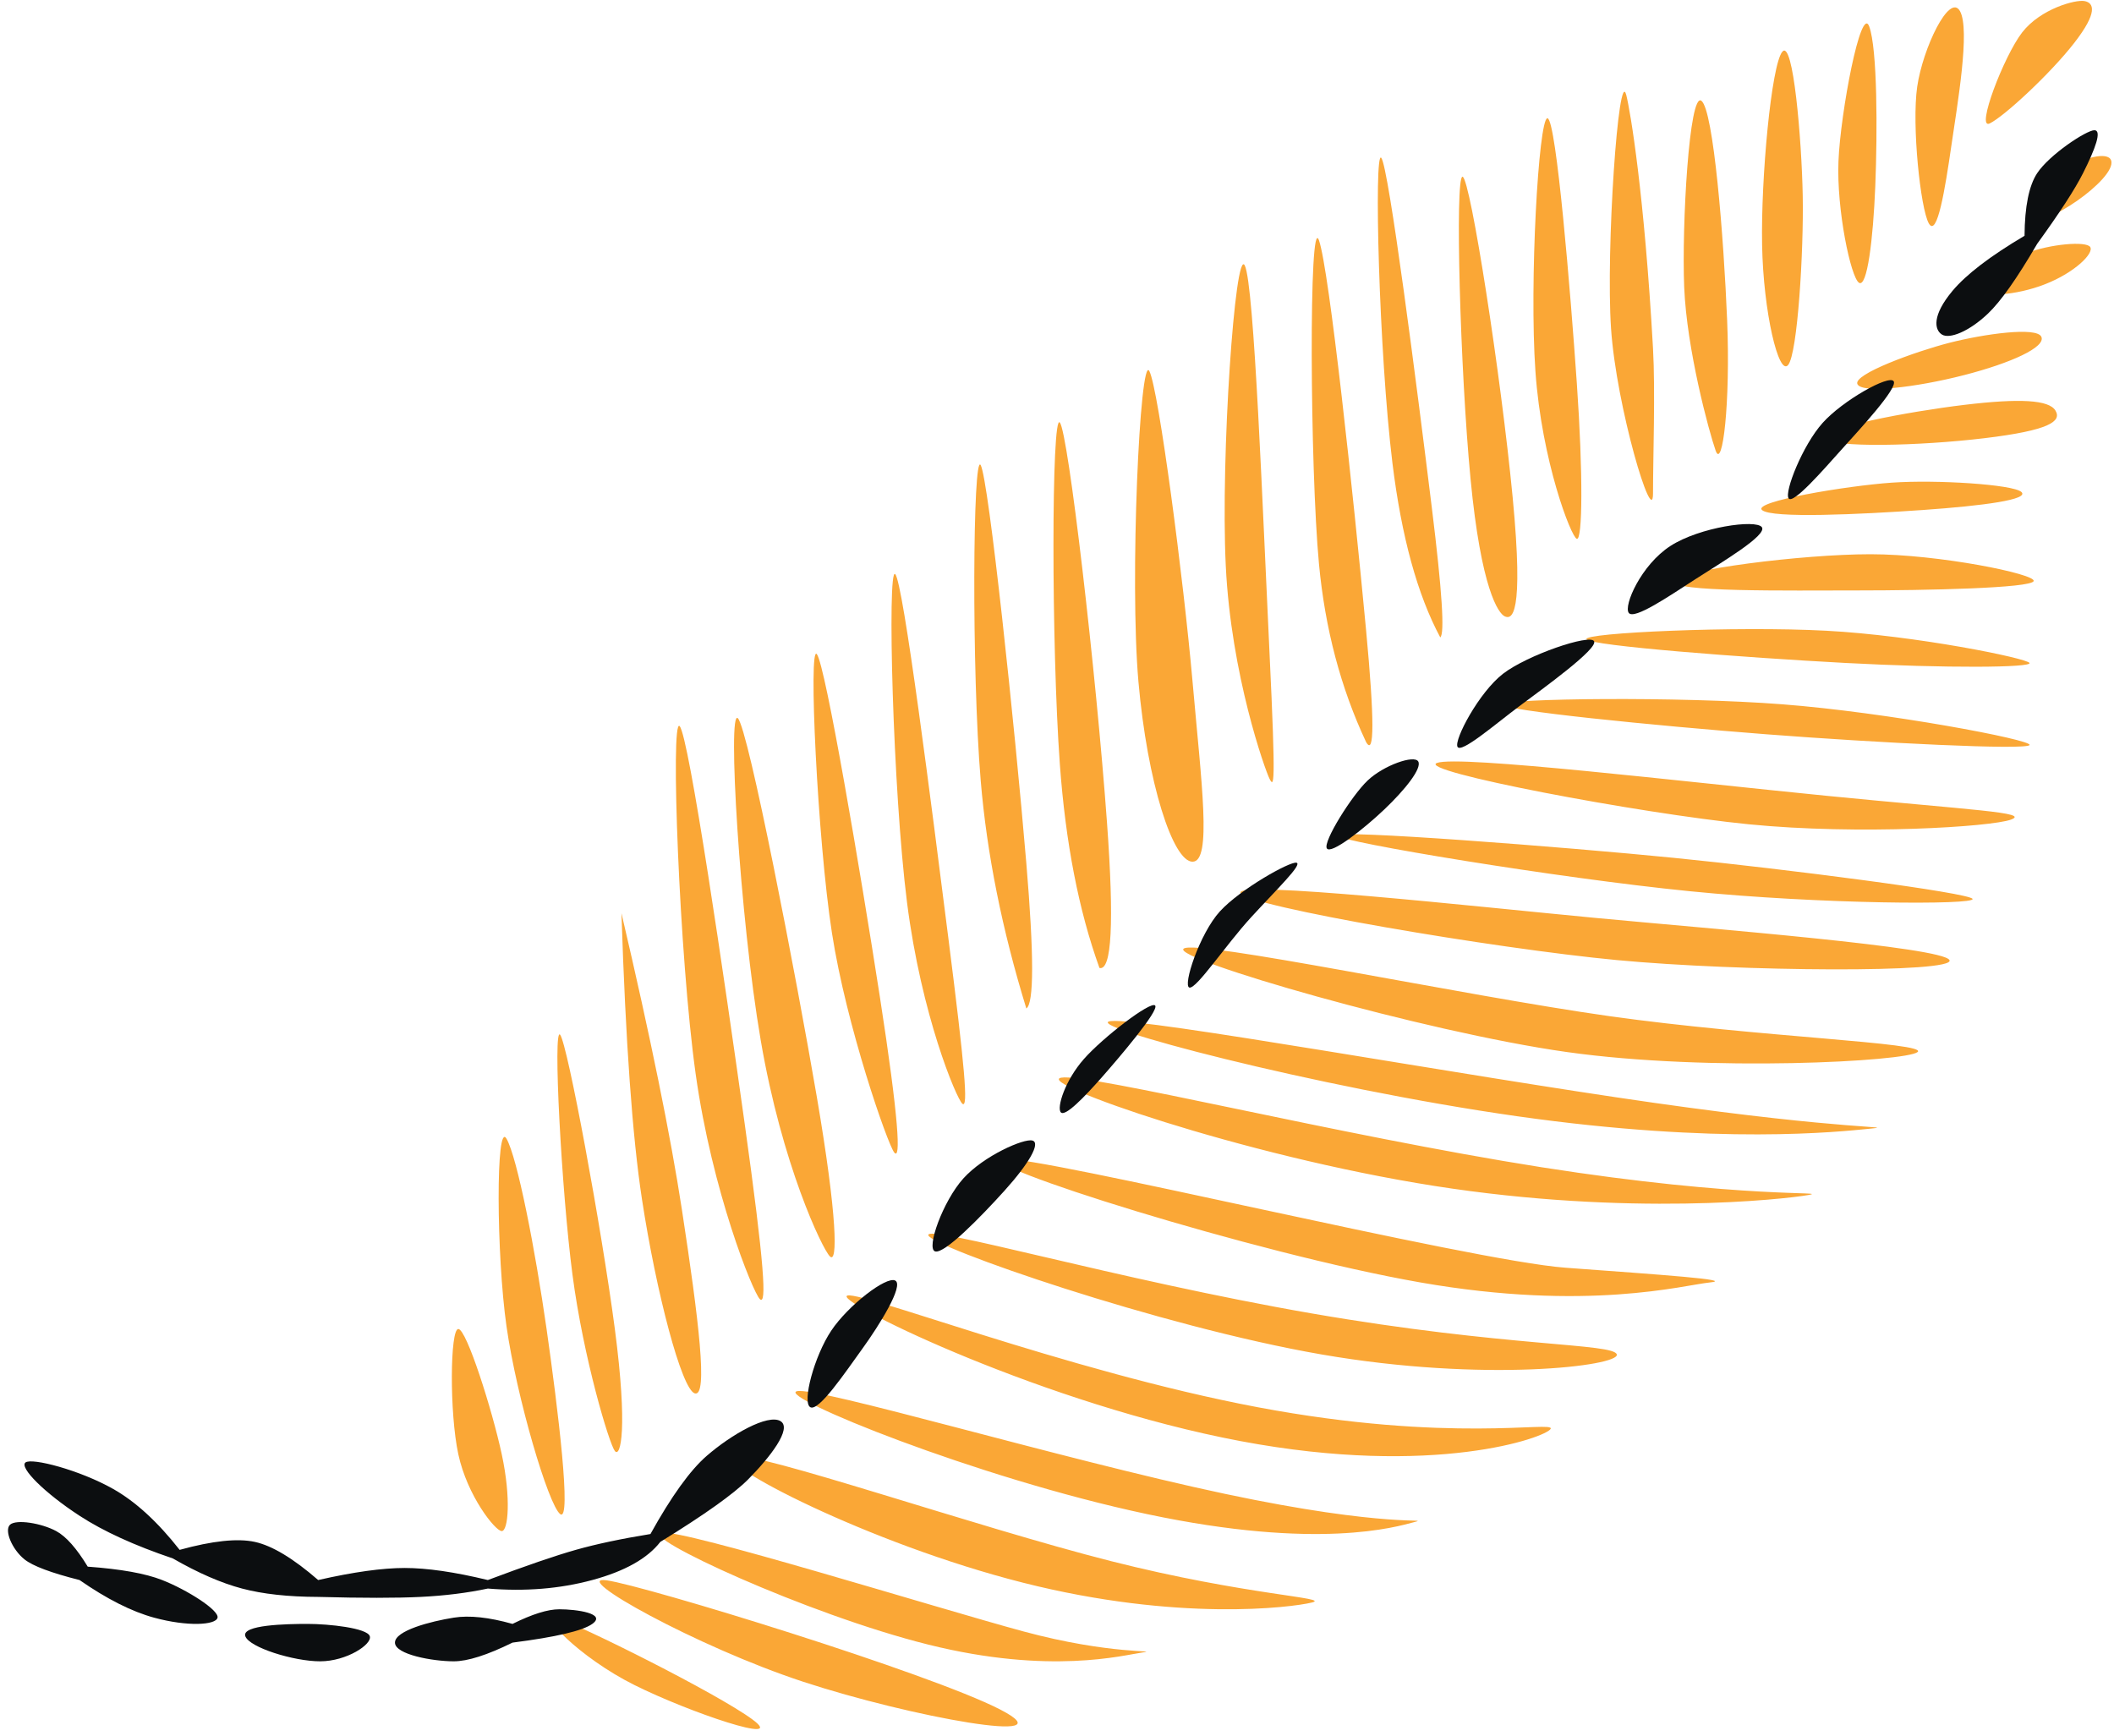
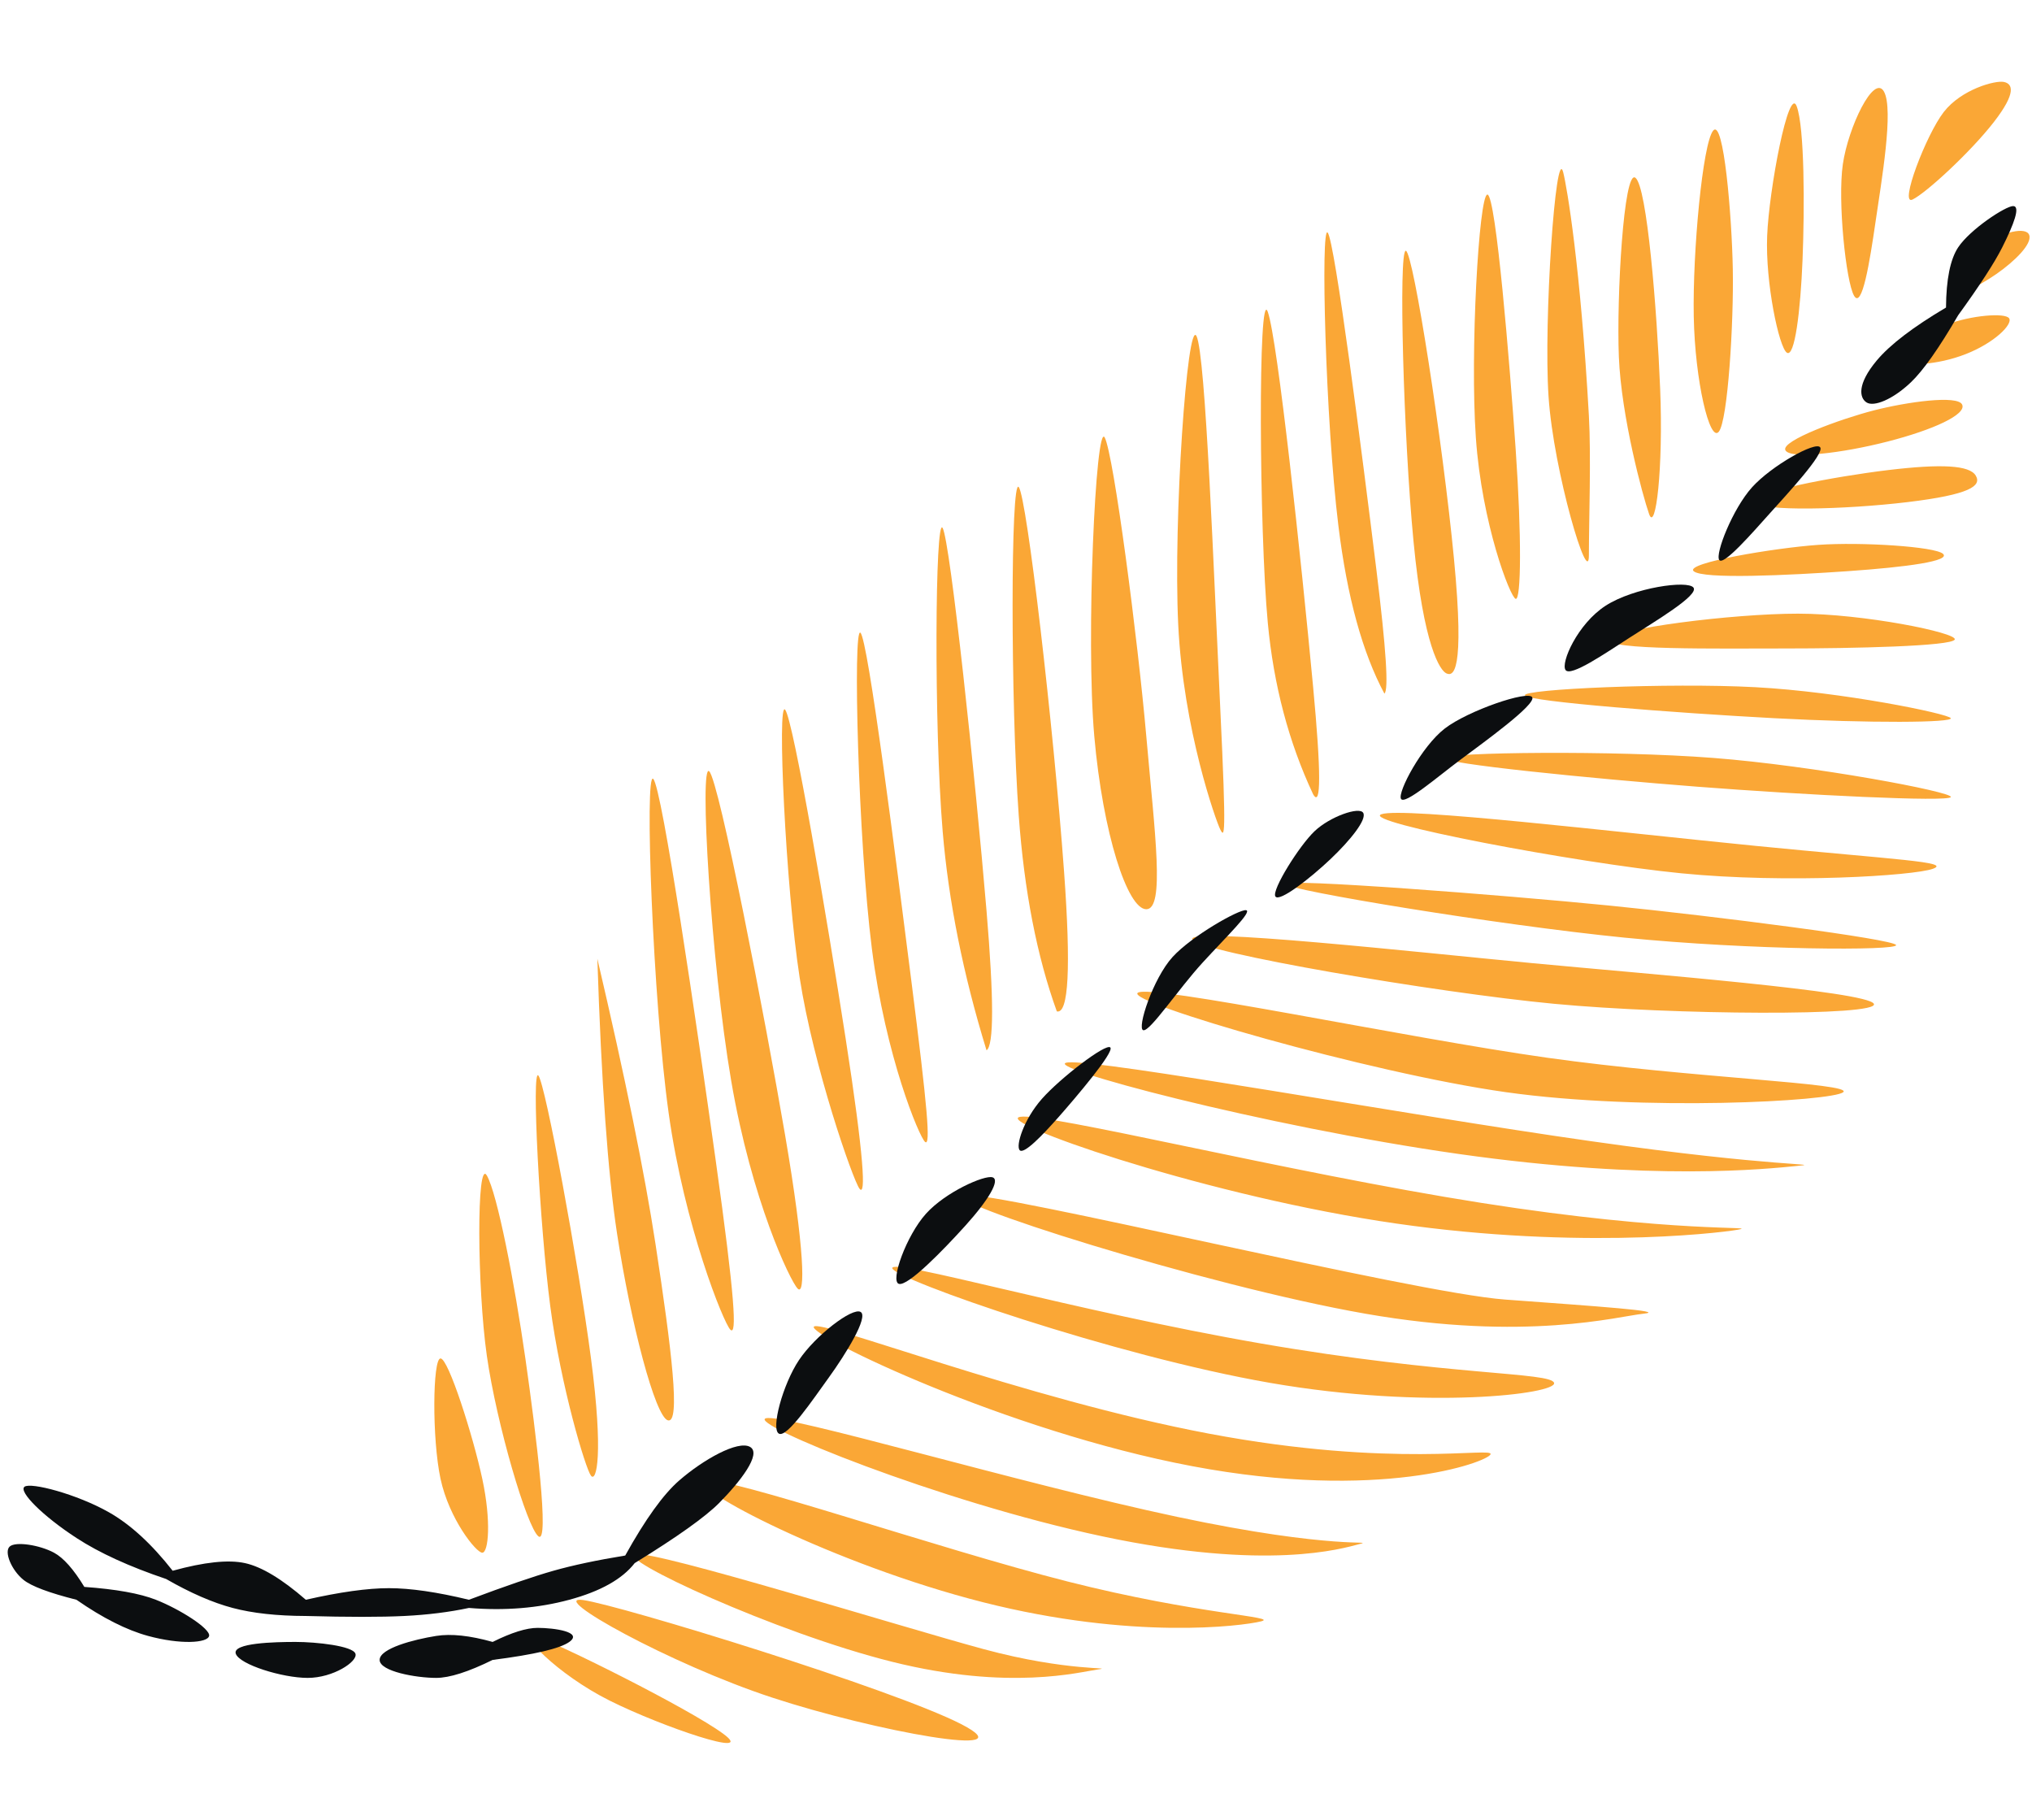
- <svg xmlns="http://www.w3.org/2000/svg" viewBox="0 0 201 165" width="80">
+ <svg xmlns="http://www.w3.org/2000/svg" viewBox="0 0 201 180">
  <g fill="none" fill-rule="evenodd">
-     <path class="leaves" fill="#faa736" d="M52.997,153.866 C55.061,154.468 68.148,160.985 71.544,163.489 C74.94,165.992 65.551,162.825 60.315,160.212 C55.078,157.6 50.933,153.263 52.997,153.866 Z M57.683,150.259 C61.359,150.777 88.349,159.061 95.098,162.543 C101.847,166.024 86.546,163.245 76.39,159.911 C66.234,156.576 54.007,149.742 57.683,150.259 Z M97.296,155.114 C105.638,157.372 110.407,156.872 108.612,157.122 C106.816,157.372 99.865,159.264 88.265,156.372 C76.666,153.481 60.664,146.03 62.878,145.721 C65.092,145.413 88.953,152.856 97.296,155.114 Z M105.638,148.435 C118.536,151.703 126.649,151.902 124.72,152.373 C122.791,152.843 112.016,154.221 97.256,150.482 C82.495,146.742 67.674,138.974 69.792,138.457 C71.909,137.94 92.741,145.168 105.638,148.435 Z M116.441,142.031 C132.094,145.351 136.129,144.288 134.449,144.729 C132.769,145.169 125.383,147.424 109.067,143.964 C92.752,140.503 73.889,132.771 75.763,132.28 C77.637,131.789 100.787,138.71 116.441,142.031 Z M43.576,126.362 C44.358,126.362 46.798,134.048 47.706,138.269 C48.613,142.49 48.315,145.578 47.706,145.578 C47.096,145.578 44.428,142.233 43.576,138.269 C42.723,134.305 42.793,126.362 43.576,126.362 Z M48.159,108.271 C49.186,110.057 50.892,118.824 51.969,126.362 C53.046,133.901 54.382,144.836 53.259,143.957 C52.136,143.078 49.129,132.898 48.159,126.114 C47.19,119.33 47.133,106.484 48.159,108.271 Z M119.572,133.798 C137.891,137.253 147.84,135.06 147.436,135.857 C147.032,136.654 136.412,140.505 117.939,137.021 C99.465,133.537 80.058,124.103 80.499,123.233 C80.94,122.363 101.253,130.344 119.572,133.798 Z M53.259,98.387 C53.964,99.292 57.204,116.808 58.46,126.362 C59.716,135.917 58.995,138.649 58.46,137.963 C57.925,137.276 55.477,129.159 54.43,121.191 C53.383,113.223 52.554,97.482 53.259,98.387 Z M59.088,86.825 C61.848,98.614 63.765,108.017 64.839,115.035 C66.449,125.562 67.329,132.828 66.071,132.487 C64.813,132.147 62.39,122.869 61.035,114.004 C60.131,108.095 59.482,99.035 59.088,86.825 Z M124.72,124.882 C143.279,128.096 153.459,127.699 153.726,128.787 C153.993,129.876 141.16,131.469 125.678,128.787 C110.195,126.106 88.537,118.556 88.265,117.449 C87.994,116.341 106.162,121.667 124.72,124.882 Z M64.617,69.039 C65.5,69.93 68.905,93.265 70.8,106.803 C72.695,120.34 72.915,124.194 72.242,123.515 C71.569,122.837 67.705,113.266 66.143,102.108 C64.581,90.95 63.733,68.149 64.617,69.039 Z M148.855,120.537 C157.979,121.21 165.039,121.687 162.557,121.94 C160.075,122.193 150.958,124.718 135.071,121.94 C119.185,119.163 92.009,110.54 95.385,110.196 C98.761,109.852 139.732,119.863 148.855,120.537 Z M70.157,68.293 C71.154,69.299 75.704,92.834 77.663,104.288 C79.622,115.741 79.658,120.217 78.908,119.461 C78.159,118.705 74.35,110.722 72.329,98.908 C70.309,87.093 69.16,67.288 70.157,68.293 Z M146.575,110.984 C165.87,114.018 174.209,113.227 171.903,113.63 C169.596,114.034 154.853,115.664 136.404,112.763 C117.956,109.862 98.316,102.919 100.906,102.466 C103.496,102.012 127.28,107.949 146.575,110.984 Z M77.669,62.202 C78.493,63.292 81.82,82.926 83.649,94.718 C85.478,106.51 85.667,110.431 85.017,109.57 C84.367,108.71 80.474,97.56 79.099,88.694 C77.723,79.827 76.845,61.111 77.669,62.202 Z M157.34,104.869 C175.868,107.502 180.539,107.052 177.715,107.326 C174.891,107.6 163.516,108.871 144.268,106.136 C125.02,103.401 102.402,97.398 105.638,97.085 C108.875,96.771 138.813,102.237 157.34,104.869 Z M85.11,54.582 C85.868,55.234 88.602,76.836 90.17,89.192 C91.739,101.547 92.082,105.442 91.504,104.945 C90.926,104.448 87.597,96.49 86.241,85.811 C84.886,75.132 84.351,53.929 85.11,54.582 Z M153.06,96.622 C167.156,98.606 183.393,99.138 182.325,100.03 C181.258,100.922 162.599,101.947 148.982,100.03 C135.365,98.113 111.399,91.153 112.536,90.203 C113.673,89.253 138.964,94.637 153.06,96.622 Z M93.246,44.227 C93.998,45.589 96.486,69.002 97.585,82.087 C98.317,90.811 98.317,95.41 97.585,95.887 C95.276,88.386 93.829,81.165 93.246,74.222 C92.372,63.808 92.495,42.865 93.246,44.227 Z M151.655,87.272 C162.905,88.335 184.71,90.042 185.357,91.287 C186.003,92.532 165.413,92.39 153.74,91.287 C142.068,90.184 118.612,86.187 117.952,84.917 C117.293,83.647 140.404,86.209 151.655,87.272 Z M100.77,40.174 C101.573,41.167 104.216,63.929 105.253,78.201 C105.944,87.715 105.706,92.327 104.538,92.035 C102.569,86.589 101.313,80.129 100.77,72.656 C99.956,61.446 99.967,39.181 100.77,40.174 Z M159.189,81.569 C169.758,82.623 187.283,84.885 187.554,85.47 C187.826,86.055 173.223,85.991 160.658,84.738 C148.093,83.486 127.408,80.057 127.125,79.446 C126.842,78.835 148.619,80.515 159.189,81.569 Z M109.28,35.284 C110.167,37.004 112.536,55.134 113.388,64.811 C114.24,74.489 115.246,81.932 113.388,81.932 C111.529,81.932 109.092,74.452 108.243,64.811 C107.394,55.171 108.392,33.564 109.28,35.284 Z M173.72,75.671 C187.462,77.029 193.096,77.24 191.198,77.931 C189.301,78.622 176.768,79.411 166.293,78.376 C155.817,77.341 134.553,73.297 136.635,72.539 C138.717,71.781 159.978,74.313 173.72,75.671 Z M118.353,25.24 C119.259,27.03 120.064,48.753 120.701,61.98 C121.338,75.207 121.112,74.843 120.701,74.032 C120.29,73.221 117.046,64.17 116.546,53.773 C116.045,43.376 117.446,23.449 118.353,25.24 Z M169.473,66.966 C179.375,67.731 193.244,70.338 192.971,70.838 C192.699,71.339 178.505,70.633 167.925,69.815 C157.345,68.997 142.574,67.528 142.879,66.966 C143.184,66.404 159.572,66.2 169.473,66.966 Z M125.409,22.854 C126.381,25.624 128.689,47.143 129.887,59.908 C130.686,68.417 130.686,71.965 129.887,70.553 C127.479,65.418 125.987,59.776 125.409,53.627 C124.544,44.403 124.438,20.084 125.409,22.854 Z M173.634,59.97 C182.161,60.425 192.701,62.583 192.965,63.033 C193.229,63.482 185.088,63.548 175.433,63.033 C165.778,62.517 151.205,61.404 150.841,60.783 C150.476,60.162 165.107,59.514 173.634,59.97 Z M131.329,15.004 C132.034,15.818 134.712,36.68 136.153,48.385 C137.113,56.188 137.376,60.261 136.941,60.604 C134.771,56.558 133.256,51.038 132.395,44.044 C131.104,33.553 130.624,14.189 131.329,15.004 Z M139.051,16.803 L139.073,16.807 C139.825,17.133 142.718,35.747 143.822,47.26 C144.927,58.773 143.707,58.878 143.083,58.608 C142.46,58.338 140.823,55.992 139.819,45.527 C138.825,35.167 138.331,16.852 139.051,16.803 Z M177.844,52.697 C184.323,52.697 193.602,54.581 193.36,55.251 C193.118,55.92 183.241,56.139 176.602,56.139 C169.963,56.139 158.815,56.313 159.198,55.251 C159.582,54.189 171.365,52.697 177.844,52.697 Z M147.119,11.245 L147.147,11.247 C147.981,11.49 149.326,27.796 149.926,36.437 C150.527,45.078 150.468,51.391 149.926,51.232 C149.385,51.074 146.582,43.83 145.988,35.288 C145.401,26.841 146.292,11.356 147.119,11.245 Z M192.192,46.775 C192.989,47.488 188.679,48.083 182.77,48.495 C176.862,48.907 168.441,49.309 167.532,48.495 C166.622,47.681 175.585,46.19 179.862,45.892 C184.139,45.593 191.396,46.062 192.192,46.775 Z M154.628,9.042 C155.012,10.55 156.345,18.447 157.169,33.128 C157.396,37.161 157.169,43.524 157.169,46.916 C157.169,50.307 153.686,38.701 153.179,31.24 C152.673,23.778 153.894,6.16 154.628,9.042 Z M161.771,9.584 C162.924,10.471 163.896,22.556 164.217,30.445 C164.539,38.333 163.775,44.692 163.126,42.849 C162.477,41.005 160.375,33.211 160.134,27.306 C159.894,21.4 160.618,8.698 161.771,9.584 Z M195.432,39.036 C196.05,40.057 194.868,40.921 188.687,41.664 C182.507,42.406 174.127,42.605 173.557,41.664 C172.987,40.722 181.486,39.13 186.77,38.495 C192.054,37.861 194.814,38.015 195.432,39.036 Z M194.093,32.023 C194.531,32.999 191.245,34.51 186.726,35.671 C182.208,36.832 177.02,37.45 176.602,36.518 C176.184,35.585 182.083,33.433 185.348,32.594 C188.612,31.756 193.656,31.047 194.093,32.023 Z M169.461,4.921 C170.5,3.661 171.306,13.318 171.404,18.605 C171.503,23.892 170.915,33.615 170.016,34.705 C169.118,35.794 167.66,29.673 167.541,23.29 C167.422,16.907 168.422,6.181 169.461,4.921 Z M192.625,24.091 C194.908,23.197 198.373,22.898 198.741,23.49 C199.108,24.082 197.284,25.913 194.446,27.024 C191.608,28.135 188.469,28.242 188.104,27.654 C187.739,27.067 190.342,24.984 192.625,24.091 Z M174.802,15.337 C174.987,10.717 176.941,0.396 177.725,2.516 C178.509,4.636 178.509,12.561 178.304,17.67 C178.1,22.78 177.527,27.4 176.75,26.882 C175.973,26.364 174.617,19.956 174.802,15.337 Z M182.289,8.241 C182.819,4.595 185.352,-0.713 186.352,1.051 C187.352,2.815 186.095,10.005 185.523,13.944 C184.951,17.883 184.188,22.643 183.393,21.241 C182.597,19.839 181.76,11.886 182.289,8.241 Z M200.725,15.25 C201.031,16.132 199.284,17.84 197.5,19.086 C195.716,20.331 192.951,21.758 192.649,20.89 C192.348,20.021 194.899,17.179 196.459,16.089 C198.02,15 200.419,14.369 200.725,15.25 Z M198.214,0.105 C199.07,0.278 199.509,1.134 197.219,4.082 C194.93,7.03 190.523,11.097 189.179,11.738 C187.835,12.38 190.523,5.33 192.27,3.08 C194.018,0.83 197.358,-0.068 198.214,0.105 Z" />
-     <path class="leaves-stem" fill="#0c0e10" d="M29.241,154.403 C31.297,154.403 34.9,154.796 35.159,155.567 C35.418,156.337 32.956,157.96 30.437,157.96 C27.919,157.96 23.683,156.637 23.323,155.567 C22.963,154.496 27.186,154.403 29.241,154.403 Z M53.178,153.012 C54.823,153.012 57.701,153.415 56.315,154.403 C55.391,155.061 52.863,155.654 48.73,156.182 C46.325,157.367 44.463,157.96 43.142,157.96 C41.161,157.96 37.553,157.318 37.553,156.182 C37.553,155.045 40.919,154.163 43.142,153.809 C44.624,153.573 46.486,153.771 48.73,154.403 C50.599,153.476 52.082,153.012 53.178,153.012 Z M5.344,145.578 C6.284,146.087 7.283,147.215 8.342,148.96 C11.473,149.185 13.832,149.608 15.418,150.232 C17.798,151.166 20.838,153.098 20.684,153.809 C20.531,154.52 17.834,154.678 14.647,153.809 C12.521,153.229 10.16,152.037 7.562,150.232 C4.861,149.551 3.116,148.896 2.329,148.268 C1.148,147.325 0.373,145.49 0.961,144.965 C1.55,144.44 3.933,144.815 5.344,145.578 Z M74.192,135.112 C75.387,135.788 73.18,138.601 71.134,140.662 C69.77,142.036 66.986,144.018 62.783,146.606 C61.55,148.191 59.394,149.399 56.315,150.232 C53.237,151.064 49.926,151.334 46.383,151.041 C44.431,151.457 42.303,151.722 39.997,151.836 C37.691,151.95 34.443,151.95 30.252,151.836 C27.397,151.828 24.984,151.563 23.013,151.041 C21.042,150.519 18.848,149.565 16.431,148.177 C12.783,146.946 9.832,145.597 7.579,144.13 C4.198,141.929 1.825,139.531 2.42,139.056 C3.016,138.581 7.585,139.772 10.774,141.579 C12.9,142.784 15.002,144.712 17.08,147.363 C20.204,146.501 22.588,146.248 24.23,146.606 C25.873,146.964 27.88,148.172 30.252,150.232 C33.619,149.467 36.36,149.085 38.475,149.085 C40.59,149.085 43.226,149.467 46.383,150.232 C50.017,148.868 52.803,147.912 54.743,147.363 C56.682,146.814 59.05,146.312 61.845,145.857 C63.829,142.28 65.611,139.804 67.189,138.43 C69.557,136.37 72.996,134.435 74.192,135.112 Z M85.128,121.762 C84.301,121.294 80.635,124.119 79.029,126.53 C77.422,128.94 76.241,133.344 77.043,133.798 C77.845,134.253 80.4,130.438 82.008,128.217 C83.615,125.996 85.955,122.231 85.128,121.762 Z M88.913,118.986 C88.03,118.725 89.654,114.201 91.597,112.047 C93.54,109.893 97.372,108.21 98.171,108.446 C98.969,108.682 97.794,110.678 95.515,113.204 C93.236,115.73 89.797,119.247 88.913,118.986 Z M109.83,95.604 C109.407,95.153 104.873,98.634 103.064,100.685 C101.254,102.736 100.455,105.327 100.866,105.765 C101.276,106.204 103.098,104.318 104.732,102.466 C106.366,100.613 110.252,96.055 109.83,95.604 Z M113.095,93.9 C112.418,93.769 114.059,88.761 115.993,86.65 C117.927,84.538 122.622,81.903 123.262,82.027 C123.902,82.15 121.38,84.569 118.952,87.22 C116.525,89.87 113.773,94.03 113.095,93.9 Z M134.846,72.4 C134.471,71.749 131.558,72.764 130.035,74.212 C128.511,75.659 125.786,80.025 126.153,80.66 C126.52,81.295 129.663,78.824 131.622,76.962 C133.582,75.1 135.222,73.051 134.846,72.4 Z M151.567,60.971 C151.197,60.244 145.207,62.286 142.912,64.059 C140.618,65.831 138.24,70.339 138.579,71.006 C138.918,71.672 142.17,68.855 144.477,67.132 C146.784,65.41 151.937,61.697 151.567,60.971 Z M167.515,50.121 C166.951,49.364 161.613,50.113 158.828,51.908 C156.043,53.703 154.351,57.589 154.864,58.276 C155.376,58.964 158.741,56.653 161.189,55.075 C163.638,53.497 168.08,50.878 167.515,50.121 Z M180.049,36.247 C179.613,35.605 175.213,38.073 173.299,40.207 C171.385,42.341 169.645,46.772 170.061,47.384 C170.477,47.995 173.352,44.687 175.055,42.788 C176.758,40.889 180.486,36.889 180.049,36.247 Z M193.695,23.183 C191.792,26.449 190.234,28.659 189.022,29.812 C187.205,31.542 185.346,32.261 184.635,31.806 C183.923,31.352 183.68,30.002 185.645,27.654 C186.955,26.09 189.238,24.345 192.494,22.419 C192.514,19.632 192.915,17.648 193.695,16.467 C194.867,14.696 198.381,12.382 199.133,12.382 C199.884,12.382 199.211,14.171 198.055,16.467 C197.285,17.998 195.831,20.237 193.695,23.183 Z" />
+     <path class="leaves" fill="#faa736" d="M52.997,161.866 C55.061,162.468 68.148,168.985 71.544,171.489 C74.94,173.992 65.551,170.825 60.315,168.212 C55.078,165.6 50.933,161.263 52.997,161.866 Z M57.683,158.259 C61.359,158.777 88.349,167.061 95.098,170.543 C101.847,174.024 86.546,171.245 76.39,167.911 C66.234,164.576 54.007,157.742 57.683,158.259 Z M97.296,163.114 C105.638,165.372 110.407,164.872 108.612,165.122 C106.816,165.372 99.865,167.264 88.265,164.372 C76.666,161.481 60.664,154.03 62.878,153.721 C65.092,153.413 88.953,160.856 97.296,163.114 Z M105.638,156.435 C118.536,159.703 126.649,159.902 124.72,160.373 C122.791,160.843 112.016,162.221 97.256,158.482 C82.495,154.742 67.674,146.974 69.792,146.457 C71.909,145.94 92.741,153.168 105.638,156.435 Z M116.441,150.031 C132.094,153.351 136.129,152.288 134.449,152.729 C132.769,153.169 125.383,155.424 109.067,151.964 C92.752,148.503 73.889,140.771 75.763,140.28 C77.637,139.789 100.787,146.71 116.441,150.031 Z M43.576,134.362 C44.358,134.362 46.798,142.048 47.706,146.269 C48.613,150.49 48.315,153.578 47.706,153.578 C47.096,153.578 44.428,150.233 43.576,146.269 C42.723,142.305 42.793,134.362 43.576,134.362 Z M48.159,116.271 C49.186,118.057 50.892,126.824 51.969,134.362 C53.046,141.901 54.382,152.836 53.259,151.957 C52.136,151.078 49.129,140.898 48.159,134.114 C47.19,127.33 47.133,114.484 48.159,116.271 Z M119.572,141.798 C137.891,145.253 147.84,143.06 147.436,143.857 C147.032,144.654 136.412,148.505 117.939,145.021 C99.465,141.537 80.058,132.103 80.499,131.233 C80.94,130.363 101.253,138.344 119.572,141.798 Z M53.259,106.387 C53.964,107.292 57.204,124.808 58.46,134.362 C59.716,143.917 58.995,146.649 58.46,145.963 C57.925,145.276 55.477,137.159 54.43,129.191 C53.383,121.223 52.554,105.482 53.259,106.387 Z M59.088,94.825 C61.848,106.614 63.765,116.017 64.839,123.035 C66.449,133.562 67.329,140.828 66.071,140.487 C64.813,140.147 62.39,130.869 61.035,122.004 C60.131,116.095 59.482,107.035 59.088,94.825 Z M124.72,132.882 C143.279,136.096 153.459,135.699 153.726,136.787 C153.993,137.876 141.16,139.469 125.678,136.787 C110.195,134.106 88.537,126.556 88.265,125.449 C87.994,124.341 106.162,129.667 124.72,132.882 Z M64.617,77.039 C65.5,77.93 68.905,101.265 70.8,114.803 C72.695,128.34 72.915,132.194 72.242,131.515 C71.569,130.837 67.705,121.266 66.143,110.108 C64.581,98.95 63.733,76.149 64.617,77.039 Z M148.855,128.537 C157.979,129.21 165.039,129.687 162.557,129.94 C160.075,130.193 150.958,132.718 135.071,129.94 C119.185,127.163 92.009,118.54 95.385,118.196 C98.761,117.852 139.732,127.863 148.855,128.537 Z M70.157,76.293 C71.154,77.299 75.704,100.834 77.663,112.288 C79.622,123.741 79.658,128.217 78.908,127.461 C78.159,126.705 74.35,118.722 72.329,106.908 C70.309,95.093 69.16,75.288 70.157,76.293 Z M146.575,118.984 C165.87,122.018 174.209,121.227 171.903,121.63 C169.596,122.034 154.853,123.664 136.404,120.763 C117.956,117.862 98.316,110.919 100.906,110.466 C103.496,110.012 127.28,115.949 146.575,118.984 Z M77.669,70.202 C78.493,71.292 81.82,90.926 83.649,102.718 C85.478,114.51 85.667,118.431 85.017,117.57 C84.367,116.71 80.474,105.56 79.099,96.694 C77.723,87.827 76.845,69.111 77.669,70.202 Z M157.34,112.869 C175.868,115.502 180.539,115.052 177.715,115.326 C174.891,115.6 163.516,116.871 144.268,114.136 C125.02,111.401 102.402,105.398 105.638,105.085 C108.875,104.771 138.813,110.237 157.34,112.869 Z M85.11,62.582 C85.868,63.234 88.602,84.836 90.17,97.192 C91.739,109.547 92.082,113.442 91.504,112.945 C90.926,112.448 87.597,104.49 86.241,93.811 C84.886,83.132 84.351,61.929 85.11,62.582 Z M153.06,104.622 C167.156,106.606 183.393,107.138 182.325,108.03 C181.258,108.922 162.599,109.947 148.982,108.03 C135.365,106.113 111.399,99.153 112.536,98.203 C113.673,97.253 138.964,102.637 153.06,104.622 Z M93.246,52.227 C93.998,53.589 96.486,77.002 97.585,90.087 C98.317,98.811 98.317,103.41 97.585,103.887 C95.276,96.386 93.829,89.165 93.246,82.222 C92.372,71.808 92.495,50.865 93.246,52.227 Z M151.655,95.272 C162.905,96.335 184.71,98.042 185.357,99.287 C186.003,100.532 165.413,100.39 153.74,99.287 C142.068,98.184 118.612,94.187 117.952,92.917 C117.293,91.647 140.404,94.209 151.655,95.272 Z M100.77,48.174 C101.573,49.167 104.216,71.929 105.253,86.201 C105.944,95.715 105.706,100.327 104.538,100.035 C102.569,94.589 101.313,88.129 100.77,80.656 C99.956,69.446 99.967,47.181 100.77,48.174 Z M159.189,89.569 C169.758,90.623 187.283,92.885 187.554,93.47 C187.826,94.055 173.223,93.991 160.658,92.738 C148.093,91.486 127.408,88.057 127.125,87.446 C126.842,86.835 148.619,88.515 159.189,89.569 Z M109.28,43.284 C110.167,45.004 112.536,63.134 113.388,72.811 C114.24,82.489 115.246,89.932 113.388,89.932 C111.529,89.932 109.092,82.452 108.243,72.811 C107.394,63.171 108.392,41.564 109.28,43.284 Z M173.72,83.671 C187.462,85.029 193.096,85.24 191.198,85.931 C189.301,86.622 176.768,87.411 166.293,86.376 C155.817,85.341 134.553,81.297 136.635,80.539 C138.717,79.781 159.978,82.313 173.72,83.671 Z M118.353,33.24 C119.259,35.03 120.064,56.753 120.701,69.98 C121.338,83.207 121.112,82.843 120.701,82.032 C120.29,81.221 117.046,72.17 116.546,61.773 C116.045,51.376 117.446,31.449 118.353,33.24 Z M169.473,74.966 C179.375,75.731 193.244,78.338 192.971,78.838 C192.699,79.339 178.505,78.633 167.925,77.815 C157.345,76.997 142.574,75.528 142.879,74.966 C143.184,74.404 159.572,74.2 169.473,74.966 Z M125.409,30.854 C126.381,33.624 128.689,55.143 129.887,67.908 C130.686,76.417 130.686,79.965 129.887,78.553 C127.479,73.418 125.987,67.776 125.409,61.627 C124.544,52.403 124.438,28.084 125.409,30.854 Z M173.634,67.97 C182.161,68.425 192.701,70.583 192.965,71.033 C193.229,71.482 185.088,71.548 175.433,71.033 C165.778,70.517 151.205,69.404 150.841,68.783 C150.476,68.162 165.107,67.514 173.634,67.97 Z M131.329,23.004 C132.034,23.818 134.712,44.68 136.153,56.385 C137.113,64.188 137.376,68.261 136.941,68.604 C134.771,64.558 133.256,59.038 132.395,52.044 C131.104,41.553 130.624,22.189 131.329,23.004 Z M139.051,24.803 L139.073,24.807 C139.825,25.133 142.718,43.747 143.822,55.26 C144.927,66.773 143.707,66.878 143.083,66.608 C142.46,66.338 140.823,63.992 139.819,53.527 C138.825,43.167 138.331,24.852 139.051,24.803 Z M177.844,60.697 C184.323,60.697 193.602,62.581 193.36,63.251 C193.118,63.92 183.241,64.139 176.602,64.139 C169.963,64.139 158.815,64.313 159.198,63.251 C159.582,62.189 171.365,60.697 177.844,60.697 Z M147.119,19.245 L147.147,19.247 C147.981,19.49 149.326,35.796 149.926,44.437 C150.527,53.078 150.468,59.391 149.926,59.232 C149.385,59.074 146.582,51.83 145.988,43.288 C145.401,34.841 146.292,19.356 147.119,19.245 Z M192.192,54.775 C192.989,55.488 188.679,56.083 182.77,56.495 C176.862,56.907 168.441,57.309 167.532,56.495 C166.622,55.681 175.585,54.19 179.862,53.892 C184.139,53.593 191.396,54.062 192.192,54.775 Z M154.628,17.042 C155.012,18.55 156.345,26.447 157.169,41.128 C157.396,45.161 157.169,51.524 157.169,54.916 C157.169,58.307 153.686,46.701 153.179,39.24 C152.673,31.778 153.894,14.16 154.628,17.042 Z M161.771,17.584 C162.924,18.471 163.896,30.556 164.217,38.445 C164.539,46.333 163.775,52.692 163.126,50.849 C162.477,49.005 160.375,41.211 160.134,35.306 C159.894,29.4 160.618,16.698 161.771,17.584 Z M195.432,47.036 C196.05,48.057 194.868,48.921 188.687,49.664 C182.507,50.406 174.127,50.605 173.557,49.664 C172.987,48.722 181.486,47.13 186.77,46.495 C192.054,45.861 194.814,46.015 195.432,47.036 Z M194.093,40.023 C194.531,40.999 191.245,42.51 186.726,43.671 C182.208,44.832 177.02,45.45 176.602,44.518 C176.184,43.585 182.083,41.433 185.348,40.594 C188.612,39.756 193.656,39.047 194.093,40.023 Z M169.461,12.921 C170.5,11.661 171.306,21.318 171.404,26.605 C171.503,31.892 170.915,41.615 170.016,42.705 C169.118,43.794 167.66,37.673 167.541,31.29 C167.422,24.907 168.422,14.181 169.461,12.921 Z M192.625,32.091 C194.908,31.197 198.373,30.898 198.741,31.49 C199.108,32.082 197.284,33.913 194.446,35.024 C191.608,36.135 188.469,36.242 188.104,35.654 C187.739,35.067 190.342,32.984 192.625,32.091 Z M174.802,23.337 C174.987,18.717 176.941,8.396 177.725,10.516 C178.509,12.636 178.509,20.561 178.304,25.67 C178.1,30.78 177.527,35.4 176.75,34.882 C175.973,34.364 174.617,27.956 174.802,23.337 Z M182.289,16.241 C182.819,12.595 185.352,7.287 186.352,9.051 C187.352,10.815 186.095,18.005 185.523,21.944 C184.951,25.883 184.188,30.643 183.393,29.241 C182.597,27.839 181.76,19.886 182.289,16.241 Z M200.725,23.25 C201.031,24.132 199.284,25.84 197.5,27.086 C195.716,28.331 192.951,29.758 192.649,28.89 C192.348,28.021 194.899,25.179 196.459,24.089 C198.02,23 200.419,22.369 200.725,23.25 Z M198.214,8.105 C199.07,8.278 199.509,9.134 197.219,12.082 C194.93,15.03 190.523,19.097 189.179,19.738 C187.835,20.38 190.523,13.33 192.27,11.08 C194.018,8.83 197.358,7.932 198.214,8.105 Z" />
+     <path class="leaves-stem" fill="#0c0e10" d="M29.241,162.403 C31.297,162.403 34.9,162.796 35.159,163.567 C35.418,164.337 32.956,165.96 30.437,165.96 C27.919,165.96 23.683,164.637 23.323,163.567 C22.963,162.496 27.186,162.403 29.241,162.403 Z M53.178,161.012 C54.823,161.012 57.701,161.415 56.315,162.403 C55.391,163.061 52.863,163.654 48.73,164.182 C46.325,165.367 44.463,165.96 43.142,165.96 C41.161,165.96 37.553,165.318 37.553,164.182 C37.553,163.045 40.919,162.163 43.142,161.809 C44.624,161.573 46.486,161.771 48.73,162.403 C50.599,161.476 52.082,161.012 53.178,161.012 Z M5.344,153.578 C6.284,154.087 7.283,155.215 8.342,156.96 C11.473,157.185 13.832,157.608 15.418,158.232 C17.798,159.166 20.838,161.098 20.684,161.809 C20.531,162.52 17.834,162.678 14.647,161.809 C12.521,161.229 10.16,160.037 7.562,158.232 C4.861,157.551 3.116,156.896 2.329,156.268 C1.148,155.325 0.373,153.49 0.961,152.965 C1.55,152.44 3.933,152.815 5.344,153.578 Z M74.192,143.112 C75.387,143.788 73.18,146.601 71.134,148.662 C69.77,150.036 66.986,152.018 62.783,154.606 C61.55,156.191 59.394,157.399 56.315,158.232 C53.237,159.064 49.926,159.334 46.383,159.041 C44.431,159.457 42.303,159.722 39.997,159.836 C37.691,159.95 34.443,159.95 30.252,159.836 C27.397,159.828 24.984,159.563 23.013,159.041 C21.042,158.519 18.848,157.565 16.431,156.177 C12.783,154.946 9.832,153.597 7.579,152.13 C4.198,149.929 1.825,147.531 2.42,147.056 C3.016,146.581 7.585,147.772 10.774,149.579 C12.9,150.784 15.002,152.712 17.08,155.363 C20.204,154.501 22.588,154.248 24.23,154.606 C25.873,154.964 27.88,156.172 30.252,158.232 C33.619,157.467 36.36,157.085 38.475,157.085 C40.59,157.085 43.226,157.467 46.383,158.232 C50.017,156.868 52.803,155.912 54.743,155.363 C56.682,154.814 59.05,154.312 61.845,153.857 C63.829,150.28 65.611,147.804 67.189,146.43 C69.557,144.37 72.996,142.435 74.192,143.112 Z M85.128,129.762 C84.301,129.294 80.635,132.119 79.029,134.53 C77.422,136.94 76.241,141.344 77.043,141.798 C77.845,142.253 80.4,138.438 82.008,136.217 C83.615,133.996 85.955,130.231 85.128,129.762 Z M88.913,126.986 C88.03,126.725 89.654,122.201 91.597,120.047 C93.54,117.893 97.372,116.21 98.171,116.446 C98.969,116.682 97.794,118.678 95.515,121.204 C93.236,123.73 89.797,127.247 88.913,126.986 Z M109.83,103.604 C109.407,103.153 104.873,106.634 103.064,108.685 C101.254,110.736 100.455,113.327 100.866,113.765 C101.276,114.204 103.098,112.318 104.732,110.466 C106.366,108.613 110.252,104.055 109.83,103.604 Z M113.095,101.9 C112.418,101.769 114.059,96.761 115.993,94.65 C117.927,92.538 122.622,89.903 123.262,90.027 C123.902,90.15 121.38,92.569 118.952,95.22 C116.525,97.87 113.773,102.03 113.095,101.9 Z M134.846,80.4 C134.471,79.749 131.558,80.764 130.035,82.212 C128.511,83.659 125.786,88.025 126.153,88.66 C126.52,89.295 129.663,86.824 131.622,84.962 C133.582,83.1 135.222,81.051 134.846,80.4 Z M151.567,68.971 C151.197,68.244 145.207,70.286 142.912,72.059 C140.618,73.831 138.24,78.339 138.579,79.006 C138.918,79.672 142.17,76.855 144.477,75.132 C146.784,73.41 151.937,69.697 151.567,68.971 Z M167.515,58.121 C166.951,57.364 161.613,58.113 158.828,59.908 C156.043,61.703 154.351,65.589 154.864,66.276 C155.376,66.964 158.741,64.653 161.189,63.075 C163.638,61.497 168.08,58.878 167.515,58.121 Z M180.049,44.247 C179.613,43.605 175.213,46.073 173.299,48.207 C171.385,50.341 169.645,54.772 170.061,55.384 C170.477,55.995 173.352,52.687 175.055,50.788 C176.758,48.889 180.486,44.889 180.049,44.247 Z M193.695,31.183 C191.792,34.449 190.234,36.659 189.022,37.812 C187.205,39.542 185.346,40.261 184.635,39.806 C183.923,39.352 183.68,38.002 185.645,35.654 C186.955,34.09 189.238,32.345 192.494,30.419 C192.514,27.632 192.915,25.648 193.695,24.467 C194.867,22.696 198.381,20.382 199.133,20.382 C199.884,20.382 199.211,22.171 198.055,24.467 C197.285,25.998 195.831,28.237 193.695,31.183 Z" />
  </g>
</svg>
